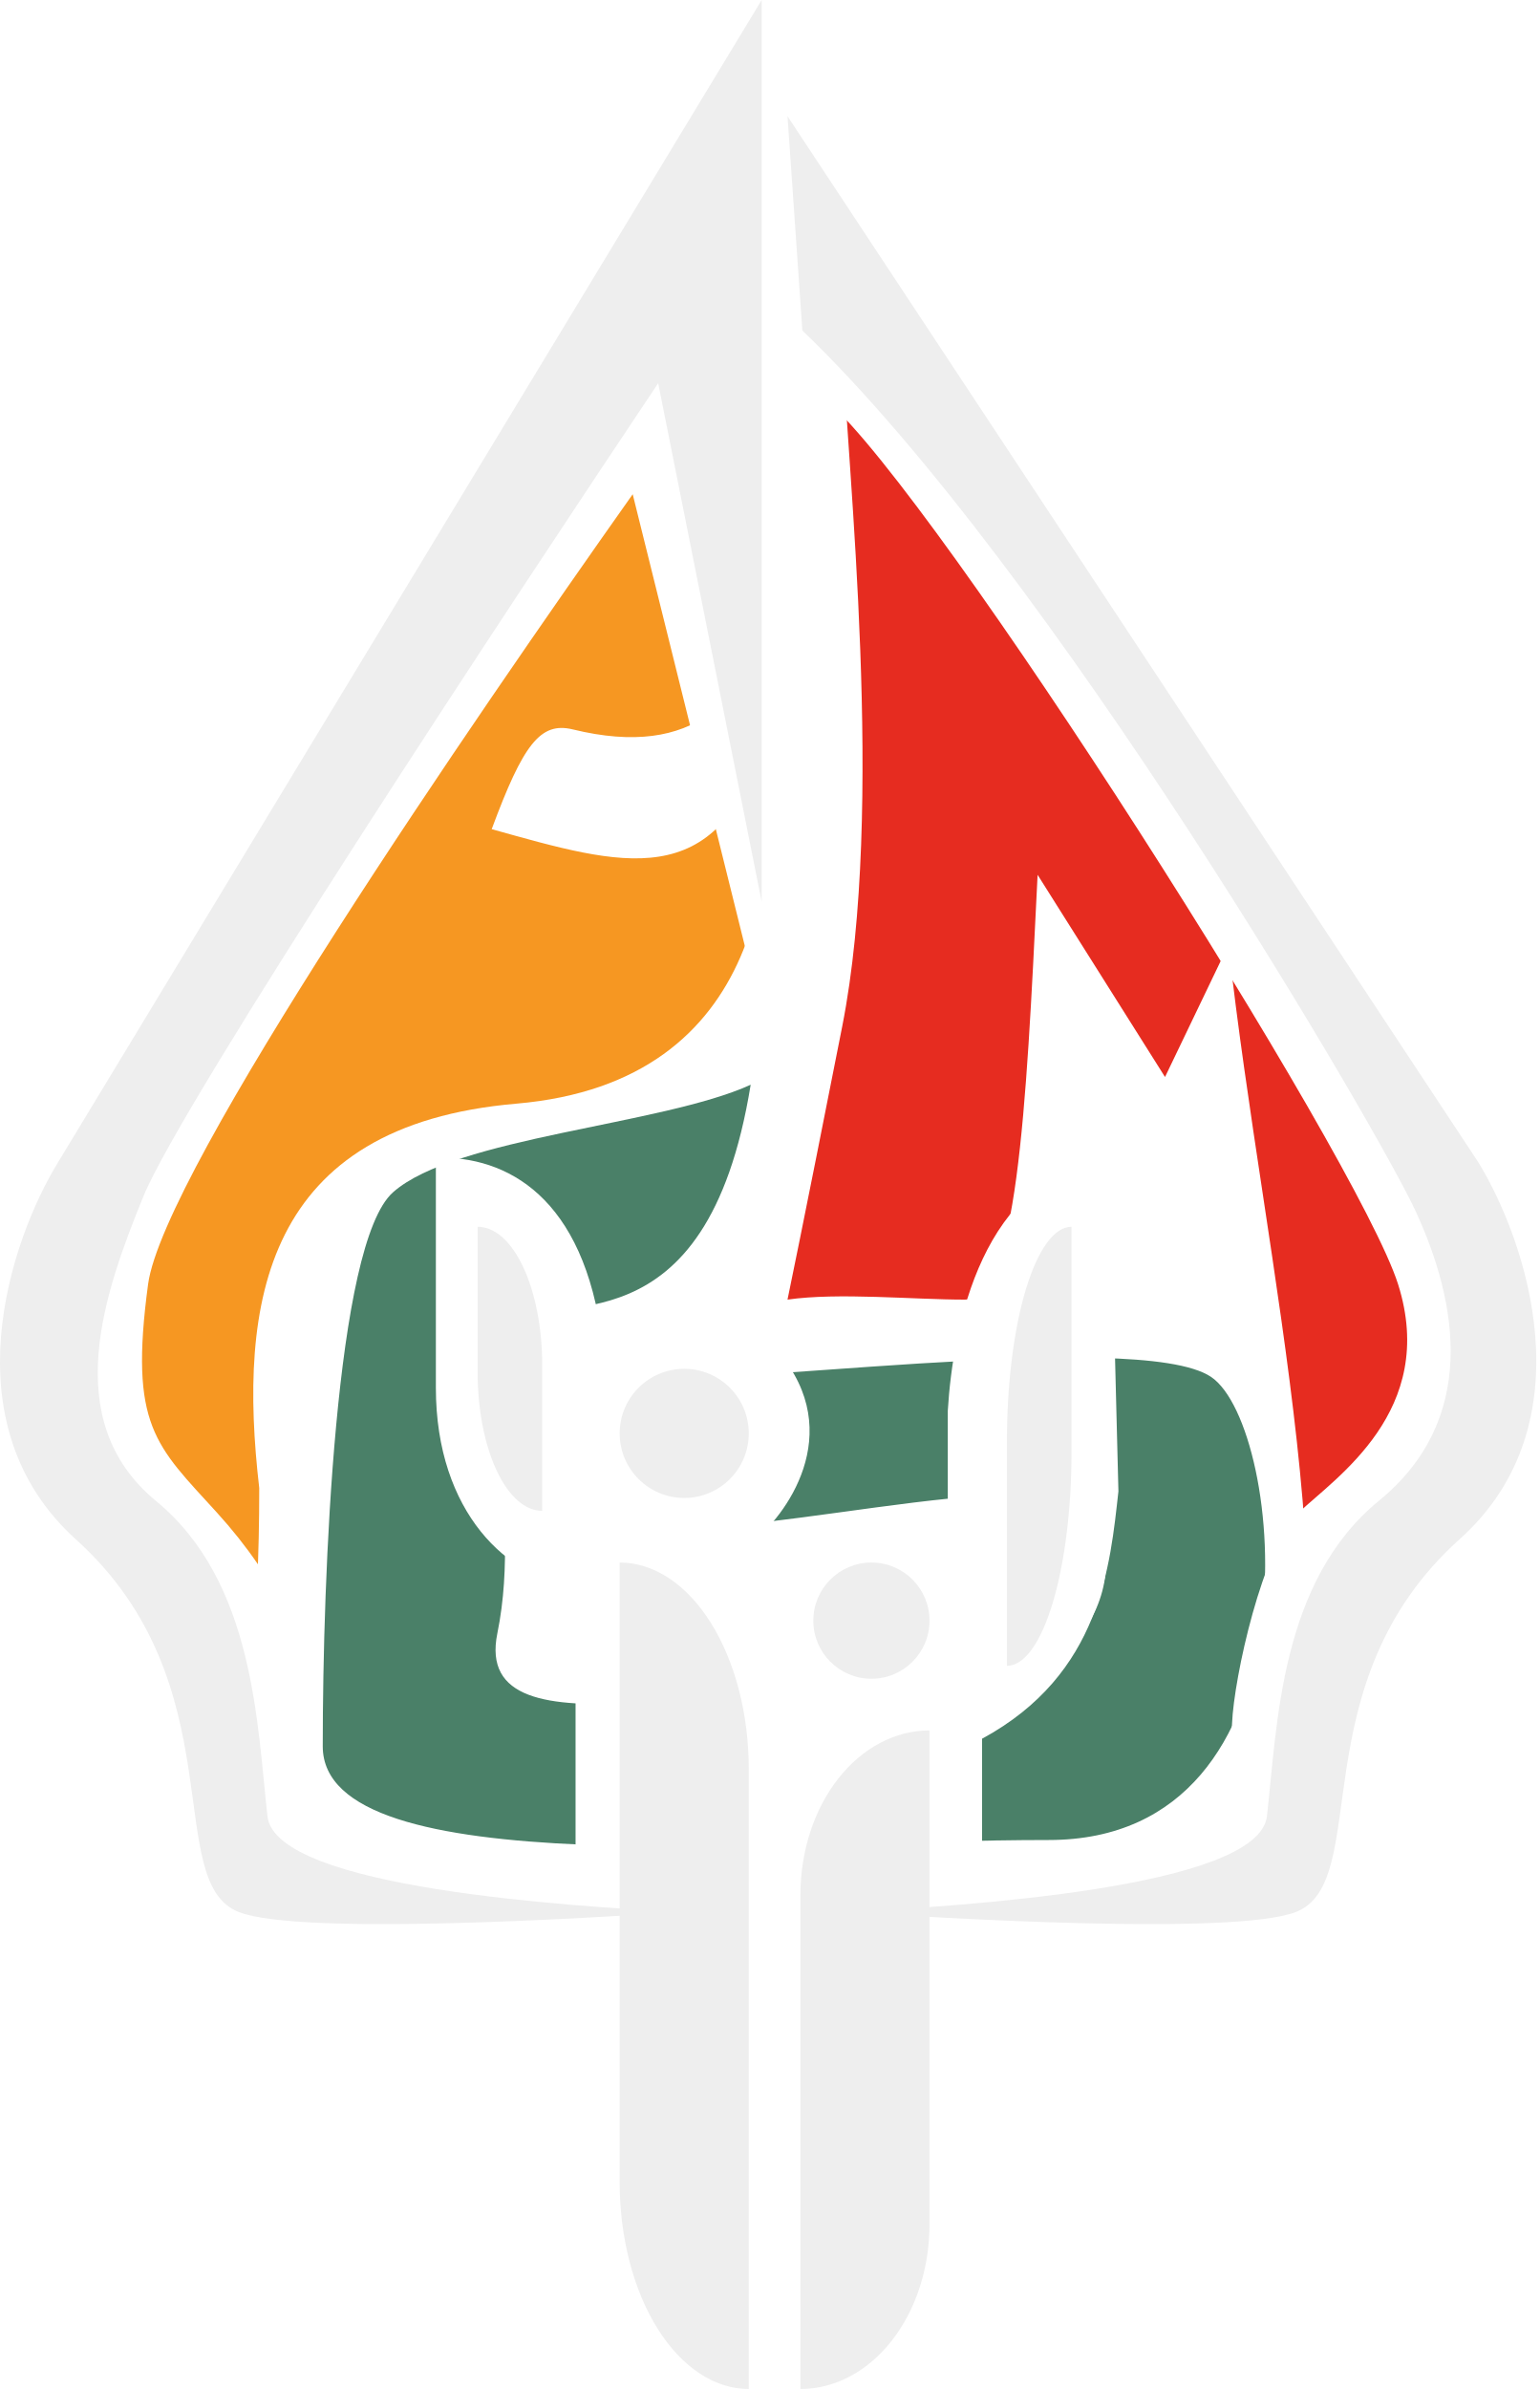
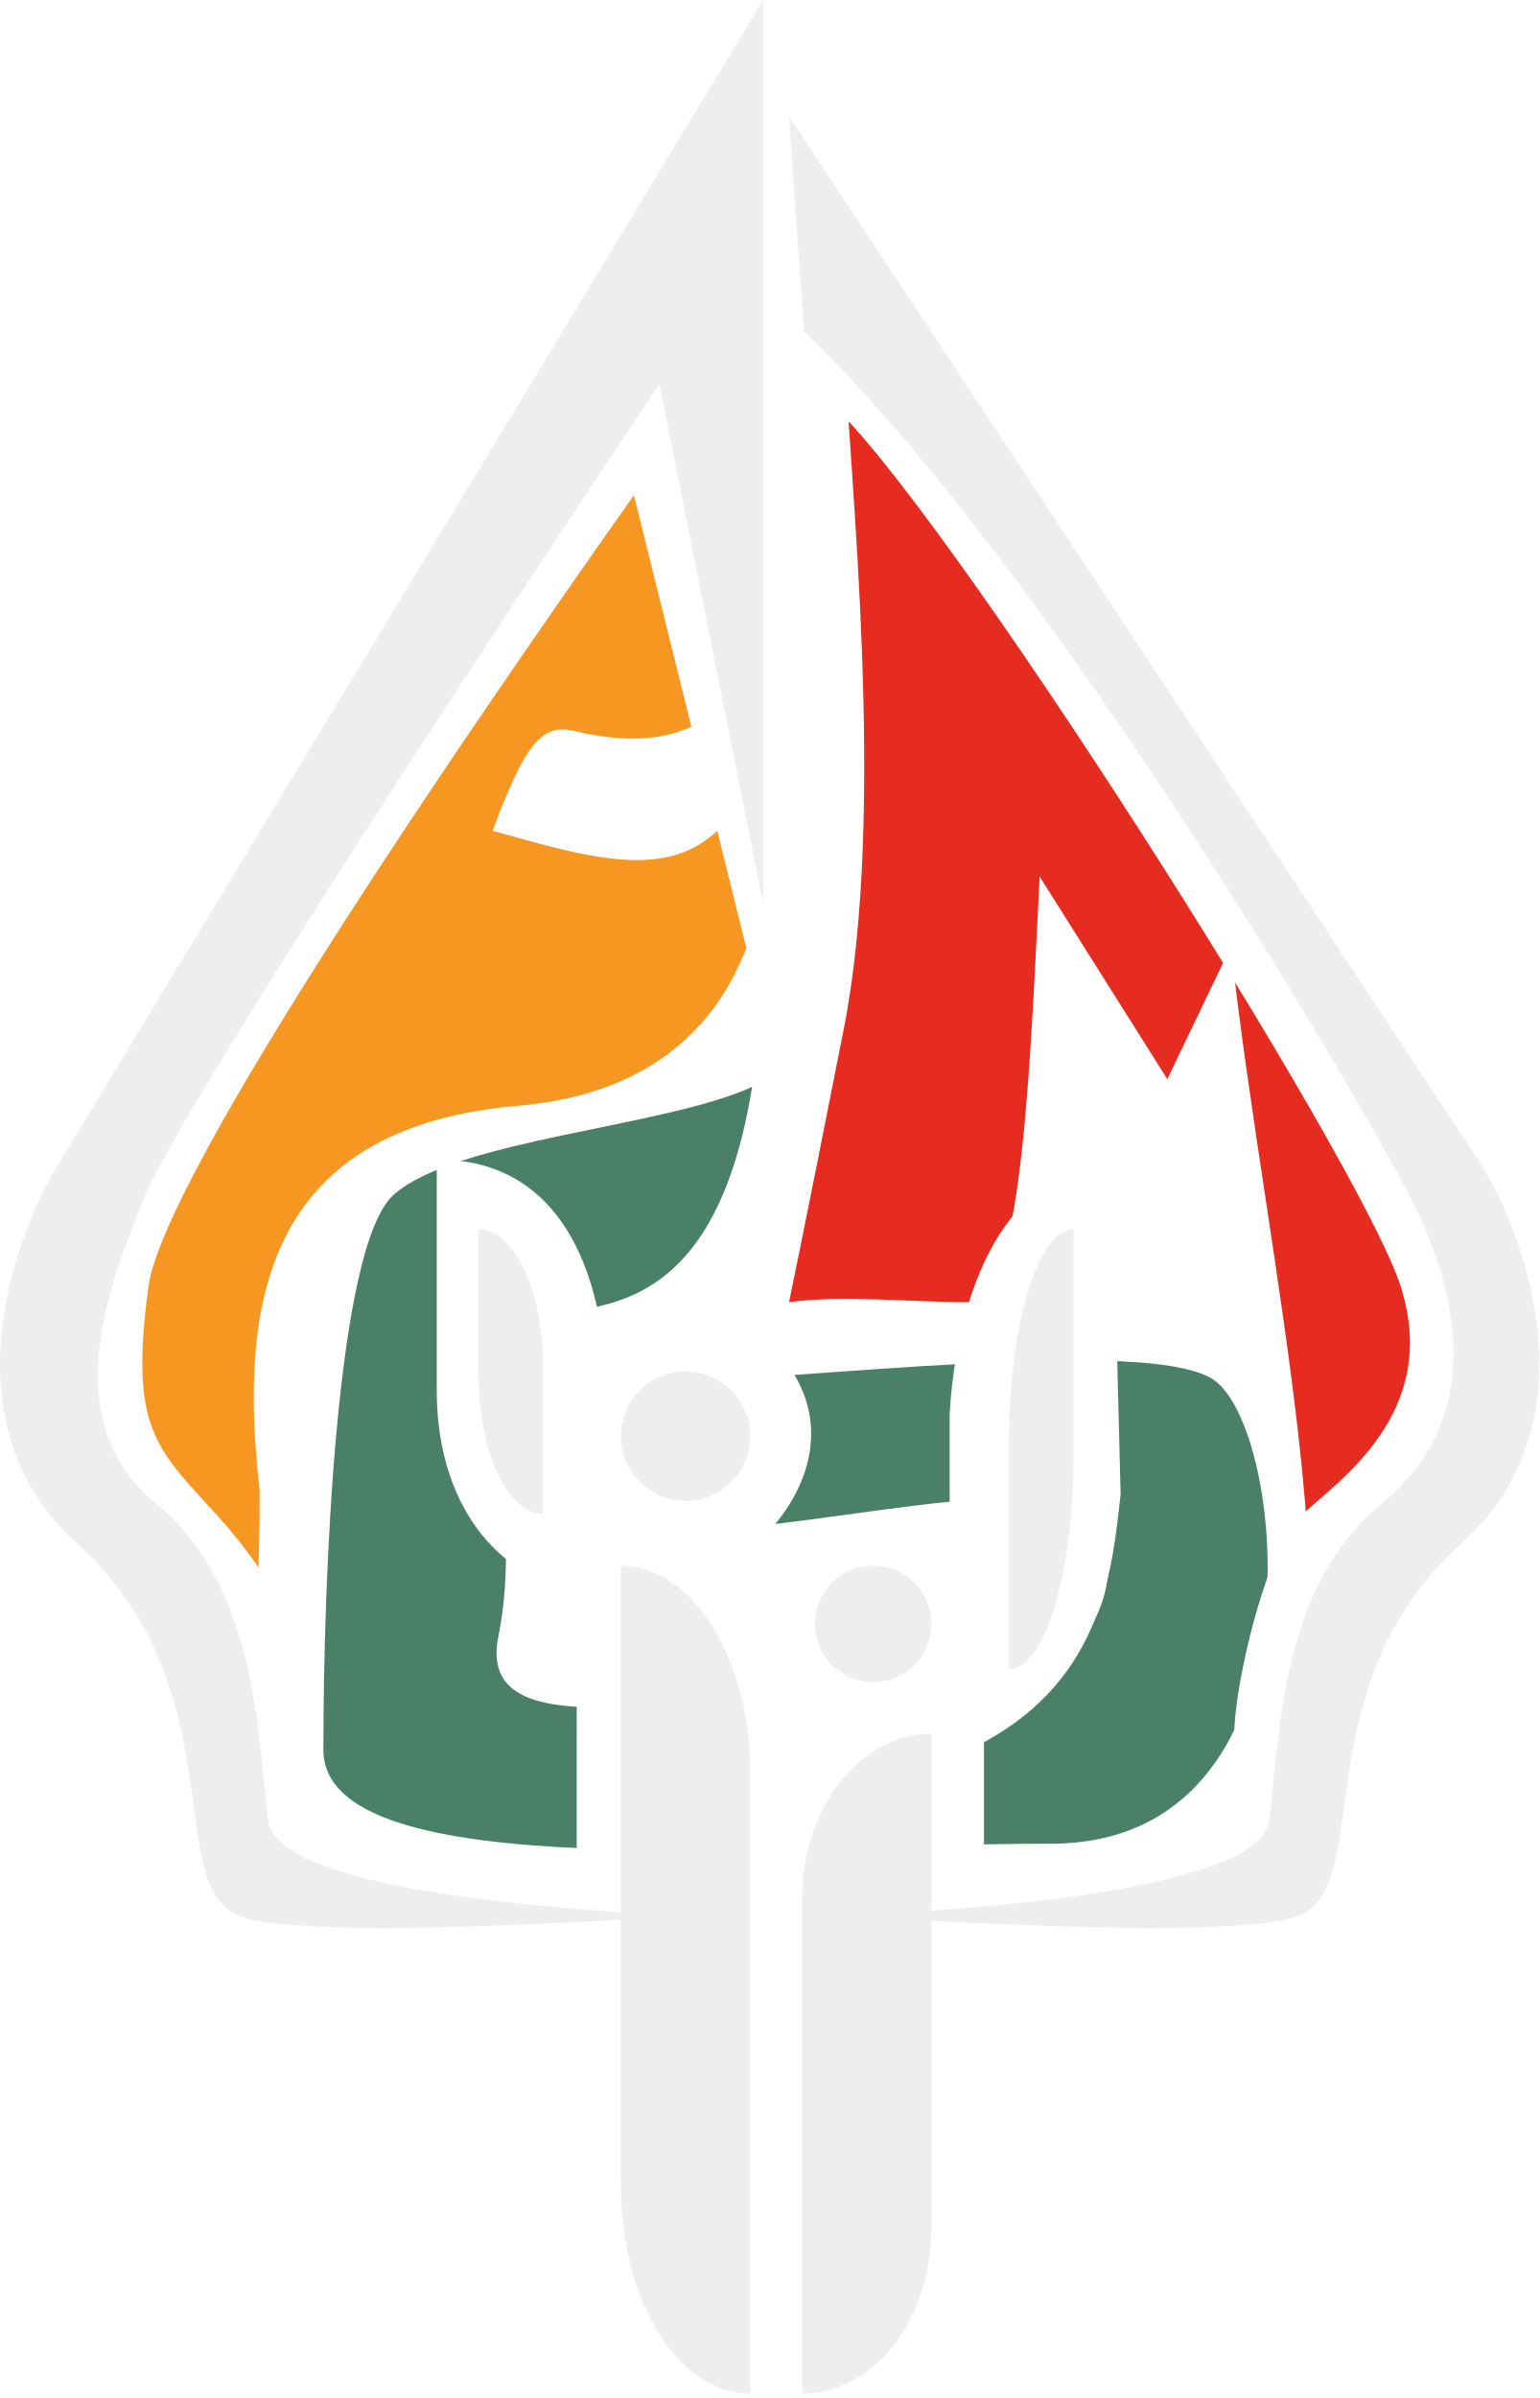
- <svg xmlns="http://www.w3.org/2000/svg" width="245" height="380" viewBox="0 0 245 380" fill="none">
-   <path d="M9.209 184.924L121.189 0V143.448L104.721 60.958C81.13 96.192 28.846 175.449 22.795 190.343C16.711 205.318 9.209 225.907 24.853 238.778C40.497 251.649 40.909 274.342 42.556 288.906C43.861 300.448 91.464 303.193 107.565 304.122L108.015 304.148C94.429 305.051 47.908 307.941 38.027 304.148C25.676 299.406 37.615 267.906 12.091 244.874C-8.329 226.449 1.661 197.23 9.209 184.924Z" fill="#EEEEEE" />
-   <path d="M235.159 184.795L125.297 18.485L127.659 52.57C167.458 90.715 219.405 180.048 225.209 192.593C232.048 207.376 235.159 225.822 219.405 238.706C203.651 251.59 203.236 274.307 201.578 288.887C200.266 300.419 152.104 303.179 135.792 304.113L135.247 304.145C148.928 305.049 196.189 307.942 206.138 304.145C218.576 299.398 206.553 267.865 232.257 244.809C252.819 226.364 242.759 197.114 235.159 184.795Z" fill="#EEEEEE" />
-   <mask id="mask0_783_2247" style="mask-type:alpha" maskUnits="userSpaceOnUse" x="22" y="63" width="202" height="233">
-     <path d="M23.561 204.274C25.991 186.216 75.364 114.402 100.667 78.612L123.761 171.636L131.506 63.675C149.117 78.926 216.067 184.142 222.443 204.274C228.82 224.406 212.423 235.082 206.654 240.572C200.885 246.063 196.331 266.804 196.027 274.125C195.723 281.446 195.116 288.156 188.132 291.512C182.546 294.196 164.55 295.477 156.251 295.782V276.565C175.233 266.29 176.633 248.91 177.948 237.217L176.6 184.142C156.251 186.742 151.609 210.984 150.799 224.406V243.012C139.868 235.692 125.381 243.216 121.94 247.893L119.814 245.148C124.672 241.487 134.996 228.066 123.761 214.95C114.774 204.457 100.882 209.978 95.821 213.334C92.906 190.396 80.686 183.837 69.35 184.142V220.745C69.35 240.572 80.949 251.35 91.576 252.163V295.782C84.997 295.477 69.775 294.196 61.516 291.512C51.192 288.156 51.496 285.411 50.585 274.125C49.674 262.839 44.209 251.248 34.492 240.572C24.776 229.896 20.525 226.846 23.561 204.274Z" fill="url(#paint0_linear_783_2247)" />
+ <svg xmlns="http://www.w3.org/2000/svg" width="122" height="190" viewBox="0 0 122 190" fill="none">
+   <path d="M4.596 92.299L60.487 0V71.597L52.268 30.425C40.493 48.011 14.397 87.57 11.377 95.003C8.341 102.477 4.596 112.754 12.405 119.178C20.213 125.602 20.418 136.929 21.24 144.198C21.892 149.959 45.651 151.329 53.688 151.792L53.912 151.805C47.131 152.256 23.912 153.699 18.98 151.805C12.816 149.439 18.774 133.717 6.035 122.221C-4.157 113.024 0.829 98.441 4.596 92.299Z" fill="#EEEEEE" />
+   <path d="M117.372 92.234L62.538 9.226L63.717 26.238C83.581 45.277 109.509 89.865 112.406 96.126C115.819 103.505 117.372 112.711 109.509 119.142C101.646 125.573 101.439 136.911 100.611 144.188C99.956 149.944 75.918 151.322 67.776 151.788L67.504 151.804C74.332 152.255 97.921 153.699 102.887 151.804C109.095 149.434 103.094 133.696 115.923 122.188C126.186 112.982 121.165 98.383 117.372 92.234Z" fill="#EEEEEE" />
+   <mask id="mask0_783_1009" style="mask-type:alpha" maskUnits="userSpaceOnUse" x="11" y="31" width="101" height="117">
+     <path d="M11.76 101.956C12.973 92.944 37.615 57.1 50.245 39.236L61.772 85.666L65.637 31.781C74.427 39.393 107.843 91.908 111.025 101.956C114.208 112.005 106.024 117.333 103.145 120.074C100.265 122.814 97.992 133.167 97.841 136.82C97.689 140.474 97.386 143.824 93.9 145.498C91.112 146.838 82.13 147.478 77.987 147.63V138.038C87.462 132.91 88.16 124.235 88.817 118.399L88.144 91.908C77.987 93.206 75.671 105.306 75.266 112.005V121.291C69.811 117.638 62.58 121.393 60.862 123.727L59.801 122.357C62.226 120.53 67.379 113.831 61.772 107.285C57.286 102.048 50.352 104.804 47.826 106.478C46.371 95.03 40.272 91.756 34.614 91.908V110.178C34.614 120.074 40.403 125.453 45.707 125.859V147.63C42.424 147.478 34.826 146.838 30.704 145.498C25.551 143.824 25.703 142.453 25.248 136.82C24.793 131.187 22.065 125.402 17.216 120.074C12.366 114.745 10.245 113.223 11.76 101.956Z" fill="url(#paint0_linear_783_1009)" />
  </mask>
-   <g mask="url(#mask0_783_2247)">
-     <path d="M8.225 87.894C14.639 117.829 23.619 203.78 8.225 308.106C34.543 295.207 41.246 280.601 41.246 236.693C37.825 207.126 41.947 179.01 82.172 175.549C122.398 172.089 123.759 136.191 121.616 117.792C114.111 142.461 98.925 137.655 78.232 131.888C83.253 118.353 85.98 114.764 91.141 116.024C130.186 125.557 124.483 77.332 125.297 51.351C115.434 103.285 35.303 65.577 15.093 66.108C-1.074 66.532 4.284 78.508 8.225 87.894Z" fill="#F69722" />
-     <path d="M62.528 189.653C72.426 180.864 105.351 178.971 119.437 172.541C112.394 215.947 87.742 204.986 81.09 210.686C74.438 216.386 83.438 238.747 79.133 259.793C74.829 280.838 119.635 265.142 147.611 269C173.045 272.508 182.045 247.077 171.872 239.624C161.698 232.17 101.829 249.708 103.394 239.624C104.646 231.556 101.568 222.524 99.872 219.016C111.611 221.209 180.954 211.124 192.693 219.016C204.432 226.909 210.692 292.676 166.867 292.676C123.041 292.676 51.351 299.636 51.351 277.769C51.351 250.903 53.326 197.823 62.528 189.653Z" fill="#4A8068" />
-     <path d="M134.004 163.259C140.866 128.49 134.784 74.393 134.004 54.401C134.004 49.476 138.878 48.522 143.362 49.825C152.319 52.43 175.643 98.618 183.752 121.951C183.358 116.523 184.692 106.458 190.821 89.604C200.179 63.875 216.034 62.079 222.792 64.397C225.131 141.178 227.109 245.661 231.475 262.351C235.842 279.04 216.66 298.858 202.624 295.381C216.348 260.612 201.176 202.147 195.457 150.284L185.363 171.311L165.089 139.15L165.045 140.054C163.246 177.012 161.801 206.72 153.499 206.72C145.311 206.72 133.355 205.561 125.297 206.72C125.817 204.113 127.142 198.028 134.004 163.259Z" fill="#E62C20" />
+   <g mask="url(#mask0_783_1009)">
+     <path d="M4.105 43.869C7.307 58.81 11.789 101.71 4.105 153.781C17.241 147.343 20.586 140.052 20.586 118.137C18.879 103.38 20.937 89.347 41.014 87.619C61.091 85.892 61.77 67.975 60.7 58.792C56.955 71.105 49.375 68.706 39.047 65.827C41.553 59.072 42.914 57.28 45.49 57.909C64.978 62.667 62.132 38.597 62.538 25.63C57.615 51.551 17.62 32.731 7.533 32.995C-0.536 33.207 2.138 39.184 4.105 43.869Z" fill="#F69722" />
+     <path d="M31.208 94.659C36.149 90.272 52.582 89.327 59.613 86.118C56.097 107.783 43.793 102.312 40.473 105.157C37.153 108.002 41.645 119.162 39.497 129.667C37.348 140.171 59.711 132.337 73.675 134.262C86.37 136.013 90.862 123.32 85.784 119.6C80.706 115.88 50.824 124.633 51.605 119.6C52.23 115.573 50.694 111.065 49.848 109.315C55.707 110.409 90.317 105.375 96.176 109.315C102.035 113.254 105.16 146.08 83.286 146.08C61.411 146.08 25.63 149.553 25.63 138.639C25.63 125.23 26.616 98.737 31.208 94.659Z" fill="#4A8068" />
+     <path d="M66.884 81.485C70.309 64.131 67.273 37.131 66.884 27.152C66.884 24.694 69.317 24.218 71.555 24.869C76.025 26.169 87.667 49.221 91.714 60.868C91.517 58.159 92.183 53.135 95.242 44.723C99.913 31.881 107.826 30.984 111.199 32.141C112.367 70.464 113.354 122.614 115.533 130.943C117.713 139.273 108.139 149.165 101.133 147.43C107.983 130.076 100.41 100.895 97.556 75.009L92.518 85.504L82.399 69.452L82.377 69.903C81.479 88.35 80.758 103.177 76.614 103.177C72.528 103.177 66.56 102.599 62.538 103.177C62.797 101.876 63.459 98.839 66.884 81.485Z" fill="#E62C20" />
  </g>
-   <path d="M86.269 240.321C84.921 240.322 83.585 239.754 82.339 238.65C81.093 237.545 79.961 235.926 79.007 233.885C78.053 231.844 77.297 229.42 76.781 226.753C76.264 224.086 75.999 221.227 75.999 218.339L75.999 195.132C78.723 195.132 81.335 197.448 83.261 201.572C85.187 205.696 86.269 211.289 86.269 217.12V240.321Z" fill="#EEEEEE" />
-   <path d="M170.486 195.133C169.137 195.131 167.802 196.009 166.556 197.716C165.31 199.422 164.177 201.924 163.224 205.079C162.27 208.233 161.513 211.979 160.997 216.101C160.481 220.223 160.215 224.642 160.215 229.104L160.215 264.97C162.939 264.97 165.551 261.39 167.477 255.017C169.404 248.644 170.486 240.001 170.486 230.988V195.133Z" fill="#EEEEEE" />
-   <path d="M147.891 275.244V353.815C147.891 357.254 147.359 360.659 146.327 363.836C145.295 367.013 143.782 369.899 141.874 372.331C139.967 374.762 137.703 376.691 135.211 378.007C132.719 379.323 130.048 380 127.35 380V301.428C127.35 294.484 129.514 287.824 133.366 282.913C137.218 278.002 142.443 275.244 147.891 275.244Z" fill="#EEEEEE" />
-   <path d="M98.594 248.54V347.14C98.594 351.455 99.126 355.728 100.158 359.714C101.19 363.701 102.703 367.324 104.611 370.375C106.518 373.426 108.782 375.846 111.274 377.498C113.767 379.149 116.438 379.999 119.135 379.999V281.399C119.135 272.685 116.971 264.327 113.119 258.164C109.267 252.002 104.042 248.54 98.594 248.54Z" fill="#EEEEEE" />
-   <path d="M138.648 267.026C143.752 267.026 147.891 262.888 147.891 257.783C147.891 252.678 143.752 248.54 138.648 248.54C133.543 248.54 129.404 252.678 129.404 257.783C129.404 262.888 133.543 267.026 138.648 267.026Z" fill="#EEEEEE" />
-   <path d="M108.865 238.269C114.537 238.269 119.135 233.671 119.135 227.999C119.135 222.327 114.537 217.729 108.865 217.729C103.193 217.729 98.594 222.327 98.594 227.999C98.594 233.671 103.193 238.269 108.865 238.269Z" fill="#EEEEEE" />
+   <path d="M43.058 119.948C42.385 119.949 41.719 119.665 41.097 119.114C40.475 118.563 39.91 117.755 39.434 116.736C38.958 115.717 38.58 114.508 38.322 113.176C38.065 111.845 37.932 110.418 37.932 108.977L37.932 97.394C39.292 97.394 40.596 98.55 41.557 100.608C42.518 102.666 43.058 105.458 43.058 108.368V119.948Z" fill="#EEEEEE" />
+   <path d="M85.092 97.394C84.419 97.393 83.752 97.831 83.13 98.683C82.508 99.535 81.943 100.784 81.467 102.358C80.991 103.933 80.614 105.802 80.356 107.86C80.098 109.917 79.966 112.123 79.966 114.35L79.966 132.251C81.325 132.251 82.629 130.464 83.591 127.283C84.552 124.103 85.092 119.788 85.092 115.29V97.394Z" fill="#EEEEEE" />
+   <path d="M73.814 137.379V176.595C73.814 178.311 73.549 180.011 73.034 181.597C72.519 183.182 71.764 184.623 70.812 185.837C69.86 187.05 68.73 188.013 67.486 188.67C66.242 189.326 64.909 189.664 63.562 189.664V150.448C63.562 146.982 64.642 143.658 66.565 141.207C68.488 138.756 71.095 137.379 73.814 137.379Z" fill="#EEEEEE" />
+   <path d="M49.21 124.051V173.263C49.21 175.417 49.475 177.55 49.99 179.54C50.506 181.53 51.261 183.338 52.213 184.86C53.165 186.383 54.295 187.591 55.539 188.416C56.783 189.24 58.116 189.664 59.462 189.664V140.451C59.462 136.102 58.382 131.93 56.459 128.854C54.537 125.779 51.929 124.051 49.21 124.051Z" fill="#EEEEEE" />
+   <path d="M69.201 133.278C71.749 133.278 73.815 131.212 73.815 128.664C73.815 126.116 71.749 124.051 69.201 124.051C66.653 124.051 64.588 126.116 64.588 128.664C64.588 131.212 66.653 133.278 69.201 133.278Z" fill="#EEEEEE" />
+   <path d="M54.336 118.924C57.167 118.924 59.462 116.629 59.462 113.798C59.462 110.967 57.167 108.672 54.336 108.672C51.505 108.672 49.21 110.967 49.21 113.798C49.21 116.629 51.505 118.924 54.336 118.924Z" fill="#EEEEEE" />
  <defs>
-     <linearGradient id="paint0_linear_783_2247" x1="123.244" y1="63.675" x2="123.244" y2="295.782" gradientUnits="userSpaceOnUse">
+     <linearGradient id="paint0_linear_783_1009" x1="61.513" y1="31.781" x2="61.513" y2="147.63" gradientUnits="userSpaceOnUse">
      <stop stop-color="#FCAA25" />
      <stop offset="0.292" stop-color="#F5BD02" />
      <stop offset="1" stop-color="#F36334" />
    </linearGradient>
  </defs>
</svg>
